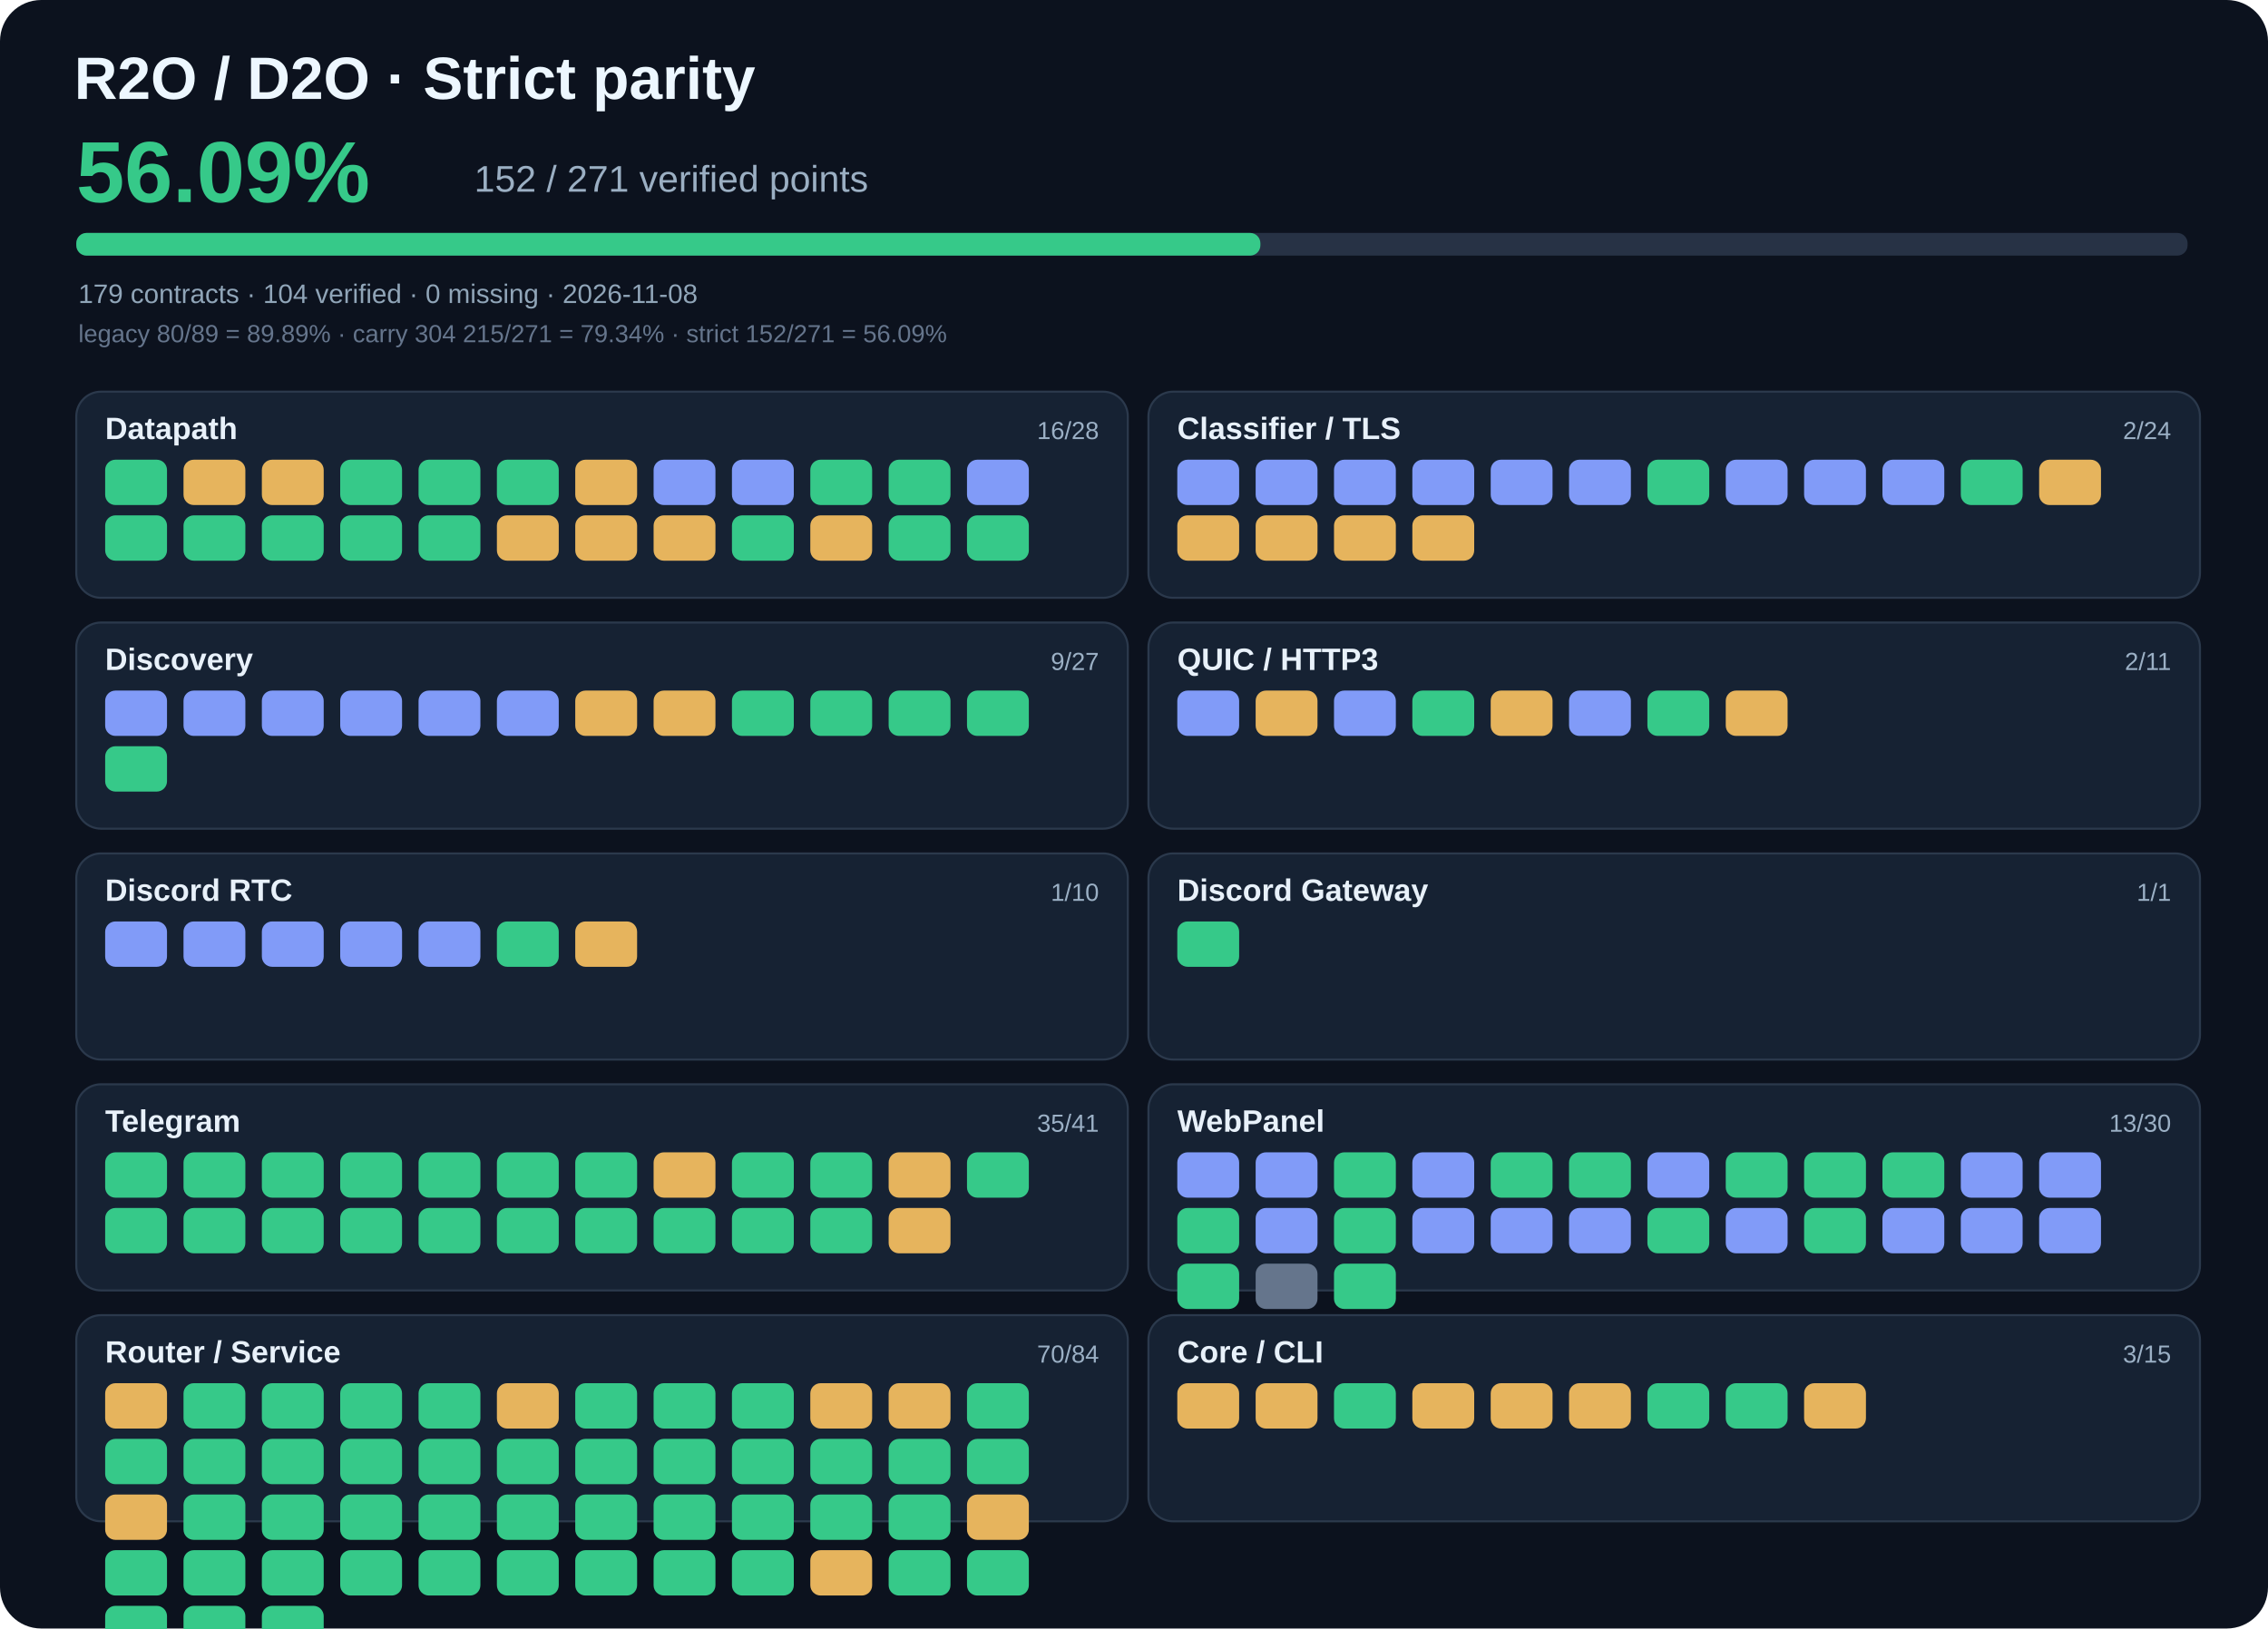
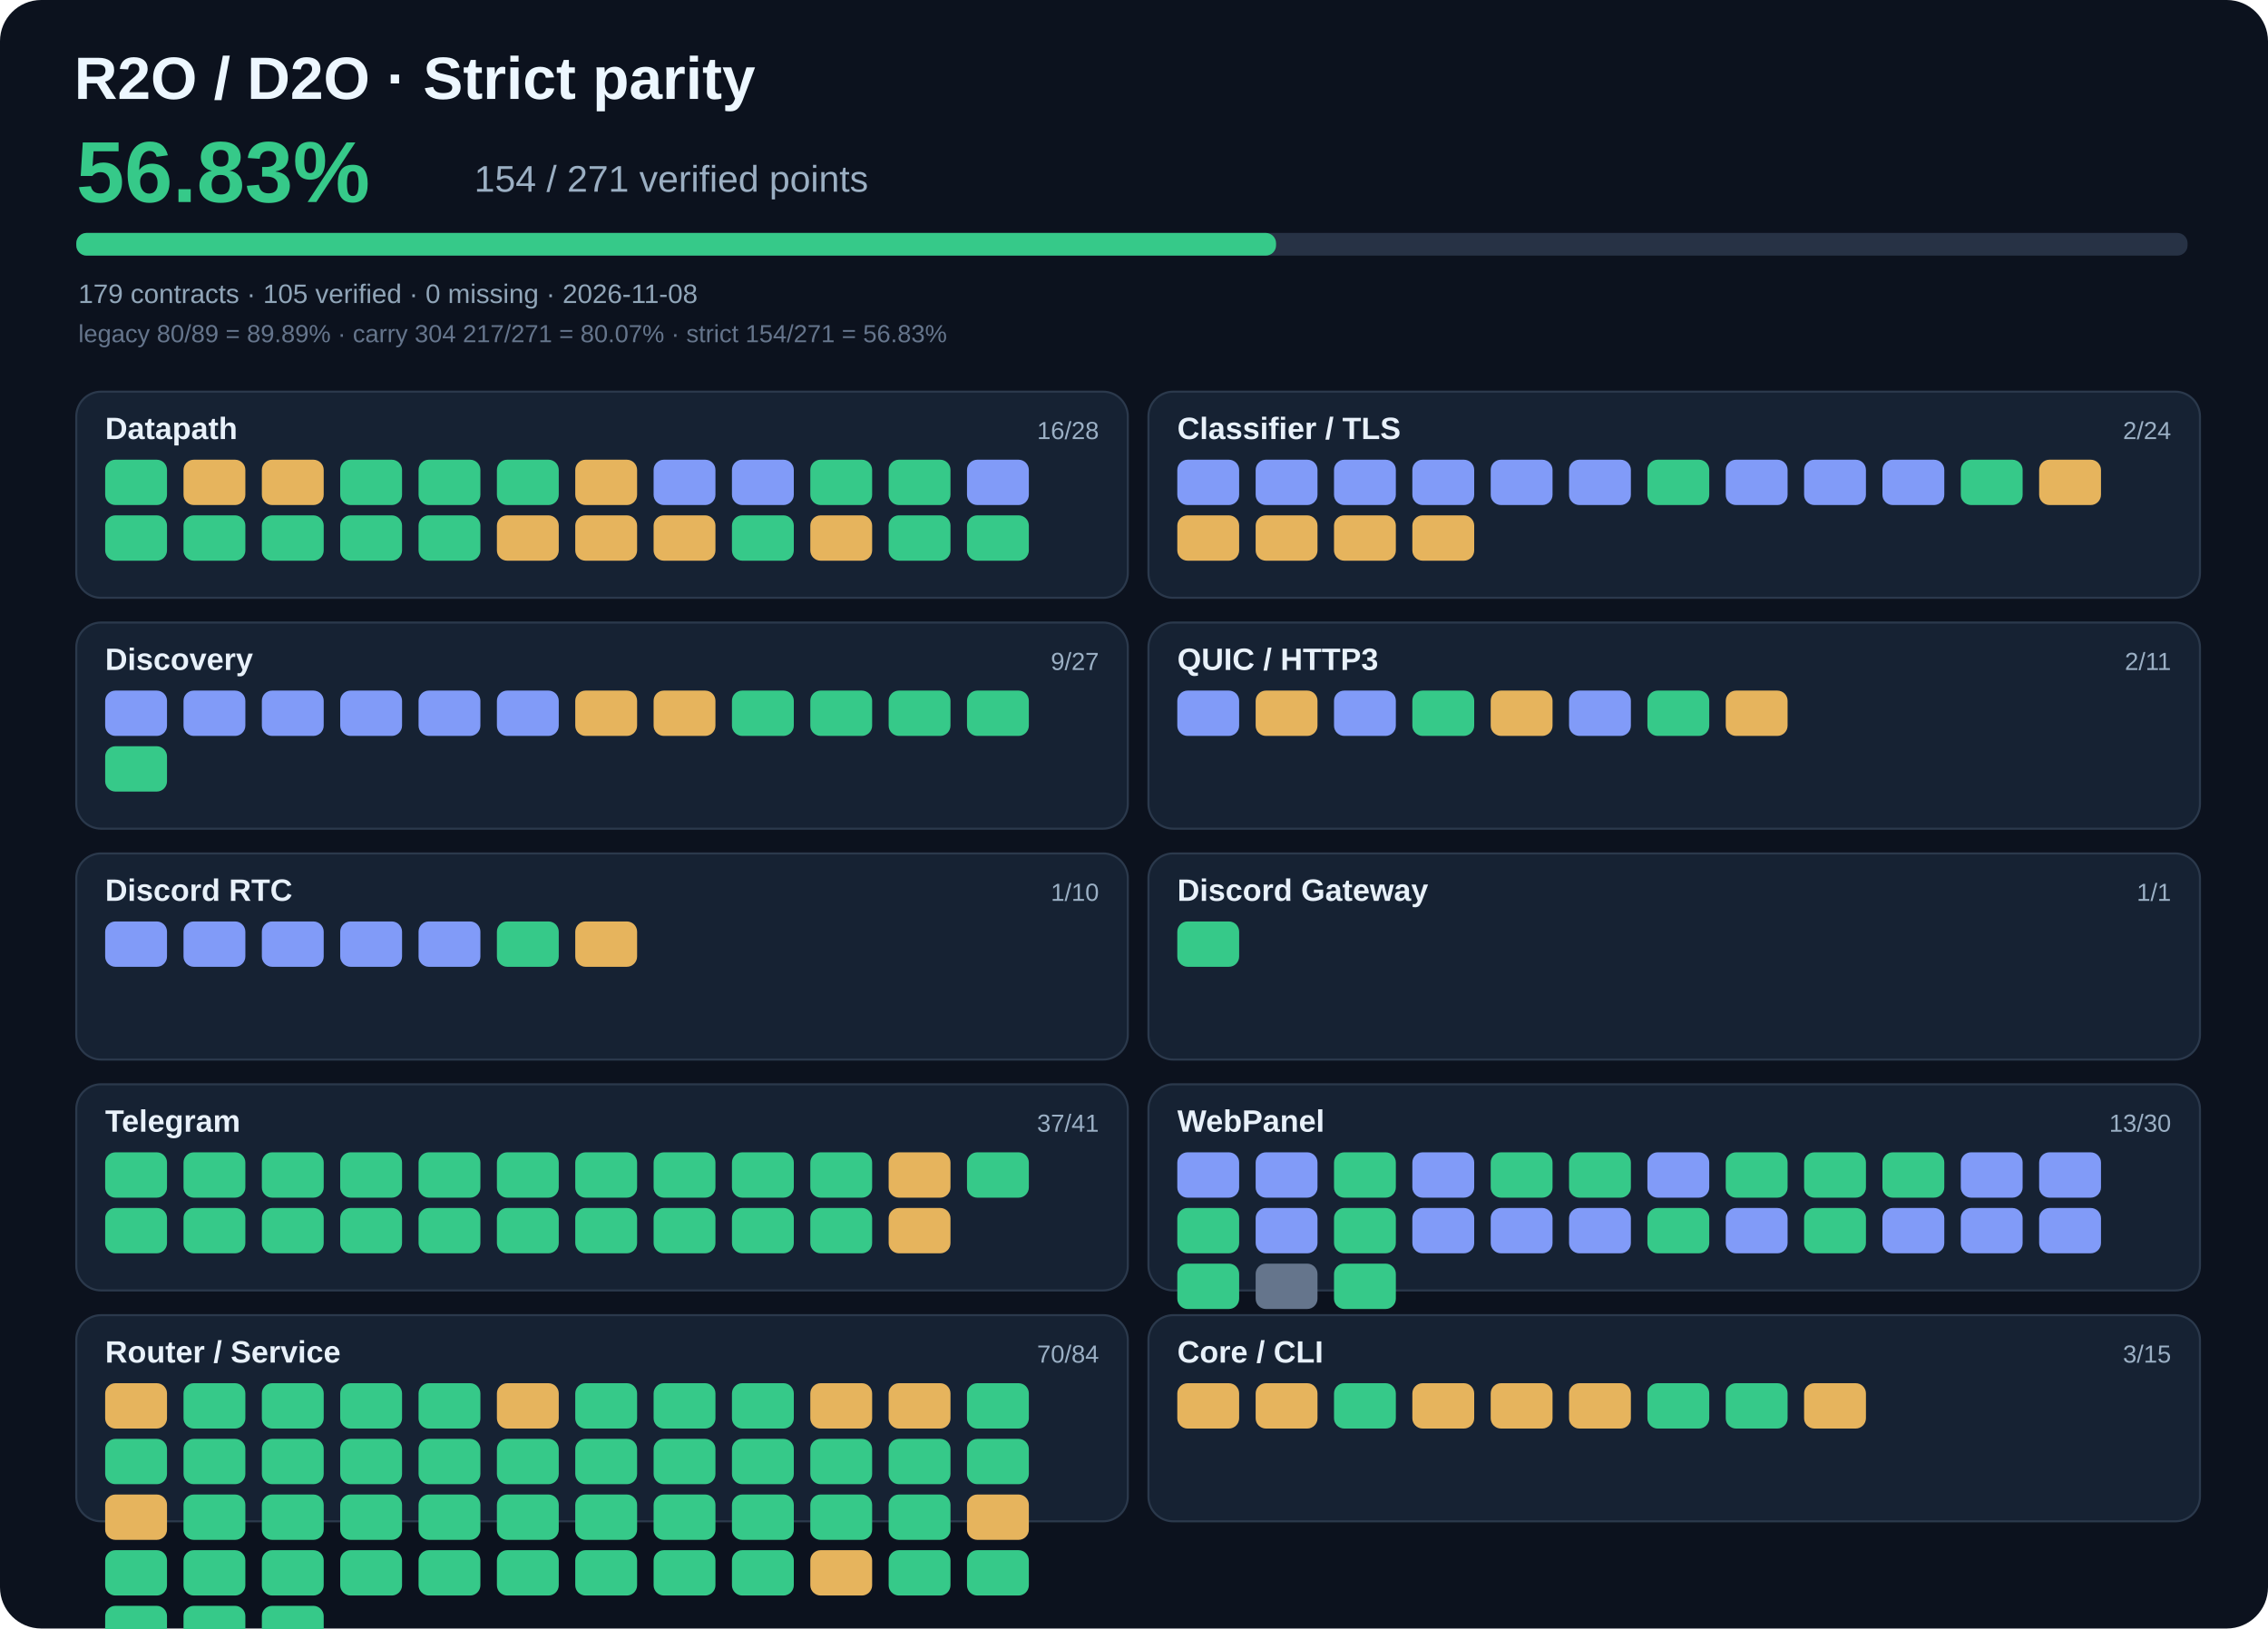
- <svg xmlns="http://www.w3.org/2000/svg" viewBox="0 0 1100 790" width="1100" height="790" role="img" aria-label="R2O strict parity 56.09%">
+ <svg xmlns="http://www.w3.org/2000/svg" viewBox="0 0 1100 790" width="1100" height="790" role="img" aria-label="R2O strict parity 56.83%">
  <rect width="1100" height="790" rx="20" fill="#0c121e" />
  <text x="36" y="48" fill="#edf7ff" font-family="Arial,sans-serif" font-size="29" font-weight="700">R2O / D2O · Strict parity</text>
-   <text x="37" y="98" fill="#36c989" font-family="Arial,sans-serif" font-size="42" font-weight="700">56.09%</text>
-   <text x="230" y="93" fill="#9bafc3" font-family="Arial,sans-serif" font-size="18">152 / 271 verified points</text>
+   <text x="37" y="98" fill="#36c989" font-family="Arial,sans-serif" font-size="42" font-weight="700">56.83%</text>
+   <text x="230" y="93" fill="#9bafc3" font-family="Arial,sans-serif" font-size="18">154 / 271 verified points</text>
  <rect x="37" y="113" width="1024" height="11" rx="5" fill="#273245" />
-   <rect x="37" y="113" width="574.3" height="11" rx="5" fill="#36c989" />
-   <text x="38" y="147" fill="#90a5b8" font-family="Arial,sans-serif" font-size="13">179 contracts · 104 verified · 0 missing · 2026-11-08</text>
-   <text x="38" y="166" fill="#65758c" font-family="Arial,sans-serif" font-size="12">legacy 80/89 = 89.89% · carry 304 215/271 = 79.34% · strict 152/271 = 56.09%</text>
+   <rect x="37" y="113" width="581.9" height="11" rx="5" fill="#36c989" />
+   <text x="38" y="147" fill="#90a5b8" font-family="Arial,sans-serif" font-size="13">179 contracts · 105 verified · 0 missing · 2026-11-08</text>
+   <text x="38" y="166" fill="#65758c" font-family="Arial,sans-serif" font-size="12">legacy 80/89 = 89.89% · carry 304 217/271 = 80.07% · strict 154/271 = 56.83%</text>
  <rect x="37" y="190" width="510" height="100" rx="12" fill="#162233" stroke="#2b394c" />
  <text x="51" y="213" fill="#e8f1fa" font-family="Arial,sans-serif" font-size="15" font-weight="700">Datapath</text>
  <text x="533" y="213" text-anchor="end" fill="#9bb0c5" font-family="Arial,sans-serif" font-size="12">16/28</text>
  <rect x="51" y="223" width="30" height="22" rx="5" fill="#36c989" />
  <rect x="89" y="223" width="30" height="22" rx="5" fill="#e6b45d" />
  <rect x="127" y="223" width="30" height="22" rx="5" fill="#e6b45d" />
  <rect x="165" y="223" width="30" height="22" rx="5" fill="#36c989" />
  <rect x="203" y="223" width="30" height="22" rx="5" fill="#36c989" />
  <rect x="241" y="223" width="30" height="22" rx="5" fill="#36c989" />
  <rect x="279" y="223" width="30" height="22" rx="5" fill="#e6b45d" />
  <rect x="317" y="223" width="30" height="22" rx="5" fill="#819bf8" />
  <rect x="355" y="223" width="30" height="22" rx="5" fill="#819bf8" />
  <rect x="393" y="223" width="30" height="22" rx="5" fill="#36c989" />
  <rect x="431" y="223" width="30" height="22" rx="5" fill="#36c989" />
  <rect x="469" y="223" width="30" height="22" rx="5" fill="#819bf8" />
  <rect x="51" y="250" width="30" height="22" rx="5" fill="#36c989" />
  <rect x="89" y="250" width="30" height="22" rx="5" fill="#36c989" />
  <rect x="127" y="250" width="30" height="22" rx="5" fill="#36c989" />
  <rect x="165" y="250" width="30" height="22" rx="5" fill="#36c989" />
  <rect x="203" y="250" width="30" height="22" rx="5" fill="#36c989" />
  <rect x="241" y="250" width="30" height="22" rx="5" fill="#e6b45d" />
  <rect x="279" y="250" width="30" height="22" rx="5" fill="#e6b45d" />
  <rect x="317" y="250" width="30" height="22" rx="5" fill="#e6b45d" />
  <rect x="355" y="250" width="30" height="22" rx="5" fill="#36c989" />
  <rect x="393" y="250" width="30" height="22" rx="5" fill="#e6b45d" />
  <rect x="431" y="250" width="30" height="22" rx="5" fill="#36c989" />
  <rect x="469" y="250" width="30" height="22" rx="5" fill="#36c989" />
  <rect x="557" y="190" width="510" height="100" rx="12" fill="#162233" stroke="#2b394c" />
  <text x="571" y="213" fill="#e8f1fa" font-family="Arial,sans-serif" font-size="15" font-weight="700">Classifier / TLS</text>
  <text x="1053" y="213" text-anchor="end" fill="#9bb0c5" font-family="Arial,sans-serif" font-size="12">2/24</text>
  <rect x="571" y="223" width="30" height="22" rx="5" fill="#819bf8" />
  <rect x="609" y="223" width="30" height="22" rx="5" fill="#819bf8" />
  <rect x="647" y="223" width="30" height="22" rx="5" fill="#819bf8" />
  <rect x="685" y="223" width="30" height="22" rx="5" fill="#819bf8" />
  <rect x="723" y="223" width="30" height="22" rx="5" fill="#819bf8" />
  <rect x="761" y="223" width="30" height="22" rx="5" fill="#819bf8" />
  <rect x="799" y="223" width="30" height="22" rx="5" fill="#36c989" />
  <rect x="837" y="223" width="30" height="22" rx="5" fill="#819bf8" />
  <rect x="875" y="223" width="30" height="22" rx="5" fill="#819bf8" />
  <rect x="913" y="223" width="30" height="22" rx="5" fill="#819bf8" />
  <rect x="951" y="223" width="30" height="22" rx="5" fill="#36c989" />
  <rect x="989" y="223" width="30" height="22" rx="5" fill="#e6b45d" />
  <rect x="571" y="250" width="30" height="22" rx="5" fill="#e6b45d" />
  <rect x="609" y="250" width="30" height="22" rx="5" fill="#e6b45d" />
  <rect x="647" y="250" width="30" height="22" rx="5" fill="#e6b45d" />
  <rect x="685" y="250" width="30" height="22" rx="5" fill="#e6b45d" />
  <rect x="37" y="302" width="510" height="100" rx="12" fill="#162233" stroke="#2b394c" />
  <text x="51" y="325" fill="#e8f1fa" font-family="Arial,sans-serif" font-size="15" font-weight="700">Discovery</text>
  <text x="533" y="325" text-anchor="end" fill="#9bb0c5" font-family="Arial,sans-serif" font-size="12">9/27</text>
  <rect x="51" y="335" width="30" height="22" rx="5" fill="#819bf8" />
  <rect x="89" y="335" width="30" height="22" rx="5" fill="#819bf8" />
  <rect x="127" y="335" width="30" height="22" rx="5" fill="#819bf8" />
  <rect x="165" y="335" width="30" height="22" rx="5" fill="#819bf8" />
  <rect x="203" y="335" width="30" height="22" rx="5" fill="#819bf8" />
  <rect x="241" y="335" width="30" height="22" rx="5" fill="#819bf8" />
  <rect x="279" y="335" width="30" height="22" rx="5" fill="#e6b45d" />
  <rect x="317" y="335" width="30" height="22" rx="5" fill="#e6b45d" />
  <rect x="355" y="335" width="30" height="22" rx="5" fill="#36c989" />
  <rect x="393" y="335" width="30" height="22" rx="5" fill="#36c989" />
  <rect x="431" y="335" width="30" height="22" rx="5" fill="#36c989" />
  <rect x="469" y="335" width="30" height="22" rx="5" fill="#36c989" />
  <rect x="51" y="362" width="30" height="22" rx="5" fill="#36c989" />
  <rect x="557" y="302" width="510" height="100" rx="12" fill="#162233" stroke="#2b394c" />
  <text x="571" y="325" fill="#e8f1fa" font-family="Arial,sans-serif" font-size="15" font-weight="700">QUIC / HTTP3</text>
  <text x="1053" y="325" text-anchor="end" fill="#9bb0c5" font-family="Arial,sans-serif" font-size="12">2/11</text>
  <rect x="571" y="335" width="30" height="22" rx="5" fill="#819bf8" />
  <rect x="609" y="335" width="30" height="22" rx="5" fill="#e6b45d" />
  <rect x="647" y="335" width="30" height="22" rx="5" fill="#819bf8" />
  <rect x="685" y="335" width="30" height="22" rx="5" fill="#36c989" />
  <rect x="723" y="335" width="30" height="22" rx="5" fill="#e6b45d" />
  <rect x="761" y="335" width="30" height="22" rx="5" fill="#819bf8" />
  <rect x="799" y="335" width="30" height="22" rx="5" fill="#36c989" />
  <rect x="837" y="335" width="30" height="22" rx="5" fill="#e6b45d" />
  <rect x="37" y="414" width="510" height="100" rx="12" fill="#162233" stroke="#2b394c" />
  <text x="51" y="437" fill="#e8f1fa" font-family="Arial,sans-serif" font-size="15" font-weight="700">Discord RTC</text>
  <text x="533" y="437" text-anchor="end" fill="#9bb0c5" font-family="Arial,sans-serif" font-size="12">1/10</text>
  <rect x="51" y="447" width="30" height="22" rx="5" fill="#819bf8" />
  <rect x="89" y="447" width="30" height="22" rx="5" fill="#819bf8" />
  <rect x="127" y="447" width="30" height="22" rx="5" fill="#819bf8" />
  <rect x="165" y="447" width="30" height="22" rx="5" fill="#819bf8" />
  <rect x="203" y="447" width="30" height="22" rx="5" fill="#819bf8" />
  <rect x="241" y="447" width="30" height="22" rx="5" fill="#36c989" />
  <rect x="279" y="447" width="30" height="22" rx="5" fill="#e6b45d" />
  <rect x="557" y="414" width="510" height="100" rx="12" fill="#162233" stroke="#2b394c" />
  <text x="571" y="437" fill="#e8f1fa" font-family="Arial,sans-serif" font-size="15" font-weight="700">Discord Gateway</text>
  <text x="1053" y="437" text-anchor="end" fill="#9bb0c5" font-family="Arial,sans-serif" font-size="12">1/1</text>
  <rect x="571" y="447" width="30" height="22" rx="5" fill="#36c989" />
  <rect x="37" y="526" width="510" height="100" rx="12" fill="#162233" stroke="#2b394c" />
  <text x="51" y="549" fill="#e8f1fa" font-family="Arial,sans-serif" font-size="15" font-weight="700">Telegram</text>
-   <text x="533" y="549" text-anchor="end" fill="#9bb0c5" font-family="Arial,sans-serif" font-size="12">35/41</text>
+   <text x="533" y="549" text-anchor="end" fill="#9bb0c5" font-family="Arial,sans-serif" font-size="12">37/41</text>
  <rect x="51" y="559" width="30" height="22" rx="5" fill="#36c989" />
  <rect x="89" y="559" width="30" height="22" rx="5" fill="#36c989" />
  <rect x="127" y="559" width="30" height="22" rx="5" fill="#36c989" />
  <rect x="165" y="559" width="30" height="22" rx="5" fill="#36c989" />
  <rect x="203" y="559" width="30" height="22" rx="5" fill="#36c989" />
  <rect x="241" y="559" width="30" height="22" rx="5" fill="#36c989" />
  <rect x="279" y="559" width="30" height="22" rx="5" fill="#36c989" />
-   <rect x="317" y="559" width="30" height="22" rx="5" fill="#e6b45d" />
+   <rect x="317" y="559" width="30" height="22" rx="5" fill="#36c989" />
  <rect x="355" y="559" width="30" height="22" rx="5" fill="#36c989" />
  <rect x="393" y="559" width="30" height="22" rx="5" fill="#36c989" />
  <rect x="431" y="559" width="30" height="22" rx="5" fill="#e6b45d" />
  <rect x="469" y="559" width="30" height="22" rx="5" fill="#36c989" />
  <rect x="51" y="586" width="30" height="22" rx="5" fill="#36c989" />
  <rect x="89" y="586" width="30" height="22" rx="5" fill="#36c989" />
  <rect x="127" y="586" width="30" height="22" rx="5" fill="#36c989" />
  <rect x="165" y="586" width="30" height="22" rx="5" fill="#36c989" />
  <rect x="203" y="586" width="30" height="22" rx="5" fill="#36c989" />
  <rect x="241" y="586" width="30" height="22" rx="5" fill="#36c989" />
  <rect x="279" y="586" width="30" height="22" rx="5" fill="#36c989" />
  <rect x="317" y="586" width="30" height="22" rx="5" fill="#36c989" />
  <rect x="355" y="586" width="30" height="22" rx="5" fill="#36c989" />
  <rect x="393" y="586" width="30" height="22" rx="5" fill="#36c989" />
  <rect x="431" y="586" width="30" height="22" rx="5" fill="#e6b45d" />
  <rect x="557" y="526" width="510" height="100" rx="12" fill="#162233" stroke="#2b394c" />
  <text x="571" y="549" fill="#e8f1fa" font-family="Arial,sans-serif" font-size="15" font-weight="700">WebPanel</text>
  <text x="1053" y="549" text-anchor="end" fill="#9bb0c5" font-family="Arial,sans-serif" font-size="12">13/30</text>
  <rect x="571" y="559" width="30" height="22" rx="5" fill="#819bf8" />
  <rect x="609" y="559" width="30" height="22" rx="5" fill="#819bf8" />
  <rect x="647" y="559" width="30" height="22" rx="5" fill="#36c989" />
  <rect x="685" y="559" width="30" height="22" rx="5" fill="#819bf8" />
  <rect x="723" y="559" width="30" height="22" rx="5" fill="#36c989" />
  <rect x="761" y="559" width="30" height="22" rx="5" fill="#36c989" />
  <rect x="799" y="559" width="30" height="22" rx="5" fill="#819bf8" />
  <rect x="837" y="559" width="30" height="22" rx="5" fill="#36c989" />
  <rect x="875" y="559" width="30" height="22" rx="5" fill="#36c989" />
  <rect x="913" y="559" width="30" height="22" rx="5" fill="#36c989" />
  <rect x="951" y="559" width="30" height="22" rx="5" fill="#819bf8" />
  <rect x="989" y="559" width="30" height="22" rx="5" fill="#819bf8" />
  <rect x="571" y="586" width="30" height="22" rx="5" fill="#36c989" />
  <rect x="609" y="586" width="30" height="22" rx="5" fill="#819bf8" />
  <rect x="647" y="586" width="30" height="22" rx="5" fill="#36c989" />
  <rect x="685" y="586" width="30" height="22" rx="5" fill="#819bf8" />
  <rect x="723" y="586" width="30" height="22" rx="5" fill="#819bf8" />
  <rect x="761" y="586" width="30" height="22" rx="5" fill="#819bf8" />
  <rect x="799" y="586" width="30" height="22" rx="5" fill="#36c989" />
  <rect x="837" y="586" width="30" height="22" rx="5" fill="#819bf8" />
  <rect x="875" y="586" width="30" height="22" rx="5" fill="#36c989" />
  <rect x="913" y="586" width="30" height="22" rx="5" fill="#819bf8" />
  <rect x="951" y="586" width="30" height="22" rx="5" fill="#819bf8" />
  <rect x="989" y="586" width="30" height="22" rx="5" fill="#819bf8" />
  <rect x="571" y="613" width="30" height="22" rx="5" fill="#36c989" />
  <rect x="609" y="613" width="30" height="22" rx="5" fill="#65758c" />
  <rect x="647" y="613" width="30" height="22" rx="5" fill="#36c989" />
  <rect x="37" y="638" width="510" height="100" rx="12" fill="#162233" stroke="#2b394c" />
  <text x="51" y="661" fill="#e8f1fa" font-family="Arial,sans-serif" font-size="15" font-weight="700">Router / Service</text>
  <text x="533" y="661" text-anchor="end" fill="#9bb0c5" font-family="Arial,sans-serif" font-size="12">70/84</text>
  <rect x="51" y="671" width="30" height="22" rx="5" fill="#e6b45d" />
  <rect x="89" y="671" width="30" height="22" rx="5" fill="#36c989" />
  <rect x="127" y="671" width="30" height="22" rx="5" fill="#36c989" />
  <rect x="165" y="671" width="30" height="22" rx="5" fill="#36c989" />
  <rect x="203" y="671" width="30" height="22" rx="5" fill="#36c989" />
  <rect x="241" y="671" width="30" height="22" rx="5" fill="#e6b45d" />
  <rect x="279" y="671" width="30" height="22" rx="5" fill="#36c989" />
  <rect x="317" y="671" width="30" height="22" rx="5" fill="#36c989" />
  <rect x="355" y="671" width="30" height="22" rx="5" fill="#36c989" />
  <rect x="393" y="671" width="30" height="22" rx="5" fill="#e6b45d" />
  <rect x="431" y="671" width="30" height="22" rx="5" fill="#e6b45d" />
  <rect x="469" y="671" width="30" height="22" rx="5" fill="#36c989" />
  <rect x="51" y="698" width="30" height="22" rx="5" fill="#36c989" />
  <rect x="89" y="698" width="30" height="22" rx="5" fill="#36c989" />
  <rect x="127" y="698" width="30" height="22" rx="5" fill="#36c989" />
  <rect x="165" y="698" width="30" height="22" rx="5" fill="#36c989" />
  <rect x="203" y="698" width="30" height="22" rx="5" fill="#36c989" />
  <rect x="241" y="698" width="30" height="22" rx="5" fill="#36c989" />
  <rect x="279" y="698" width="30" height="22" rx="5" fill="#36c989" />
  <rect x="317" y="698" width="30" height="22" rx="5" fill="#36c989" />
  <rect x="355" y="698" width="30" height="22" rx="5" fill="#36c989" />
  <rect x="393" y="698" width="30" height="22" rx="5" fill="#36c989" />
  <rect x="431" y="698" width="30" height="22" rx="5" fill="#36c989" />
  <rect x="469" y="698" width="30" height="22" rx="5" fill="#36c989" />
  <rect x="51" y="725" width="30" height="22" rx="5" fill="#e6b45d" />
  <rect x="89" y="725" width="30" height="22" rx="5" fill="#36c989" />
  <rect x="127" y="725" width="30" height="22" rx="5" fill="#36c989" />
  <rect x="165" y="725" width="30" height="22" rx="5" fill="#36c989" />
  <rect x="203" y="725" width="30" height="22" rx="5" fill="#36c989" />
  <rect x="241" y="725" width="30" height="22" rx="5" fill="#36c989" />
  <rect x="279" y="725" width="30" height="22" rx="5" fill="#36c989" />
  <rect x="317" y="725" width="30" height="22" rx="5" fill="#36c989" />
  <rect x="355" y="725" width="30" height="22" rx="5" fill="#36c989" />
  <rect x="393" y="725" width="30" height="22" rx="5" fill="#36c989" />
  <rect x="431" y="725" width="30" height="22" rx="5" fill="#36c989" />
  <rect x="469" y="725" width="30" height="22" rx="5" fill="#e6b45d" />
  <rect x="51" y="752" width="30" height="22" rx="5" fill="#36c989" />
  <rect x="89" y="752" width="30" height="22" rx="5" fill="#36c989" />
  <rect x="127" y="752" width="30" height="22" rx="5" fill="#36c989" />
  <rect x="165" y="752" width="30" height="22" rx="5" fill="#36c989" />
  <rect x="203" y="752" width="30" height="22" rx="5" fill="#36c989" />
  <rect x="241" y="752" width="30" height="22" rx="5" fill="#36c989" />
  <rect x="279" y="752" width="30" height="22" rx="5" fill="#36c989" />
  <rect x="317" y="752" width="30" height="22" rx="5" fill="#36c989" />
  <rect x="355" y="752" width="30" height="22" rx="5" fill="#36c989" />
  <rect x="393" y="752" width="30" height="22" rx="5" fill="#e6b45d" />
  <rect x="431" y="752" width="30" height="22" rx="5" fill="#36c989" />
  <rect x="469" y="752" width="30" height="22" rx="5" fill="#36c989" />
  <rect x="51" y="779" width="30" height="22" rx="5" fill="#36c989" />
  <rect x="89" y="779" width="30" height="22" rx="5" fill="#36c989" />
  <rect x="127" y="779" width="30" height="22" rx="5" fill="#36c989" />
  <rect x="557" y="638" width="510" height="100" rx="12" fill="#162233" stroke="#2b394c" />
  <text x="571" y="661" fill="#e8f1fa" font-family="Arial,sans-serif" font-size="15" font-weight="700">Core / CLI</text>
  <text x="1053" y="661" text-anchor="end" fill="#9bb0c5" font-family="Arial,sans-serif" font-size="12">3/15</text>
  <rect x="571" y="671" width="30" height="22" rx="5" fill="#e6b45d" />
  <rect x="609" y="671" width="30" height="22" rx="5" fill="#e6b45d" />
  <rect x="647" y="671" width="30" height="22" rx="5" fill="#36c989" />
  <rect x="685" y="671" width="30" height="22" rx="5" fill="#e6b45d" />
  <rect x="723" y="671" width="30" height="22" rx="5" fill="#e6b45d" />
  <rect x="761" y="671" width="30" height="22" rx="5" fill="#e6b45d" />
  <rect x="799" y="671" width="30" height="22" rx="5" fill="#36c989" />
  <rect x="837" y="671" width="30" height="22" rx="5" fill="#36c989" />
  <rect x="875" y="671" width="30" height="22" rx="5" fill="#e6b45d" />
</svg>
